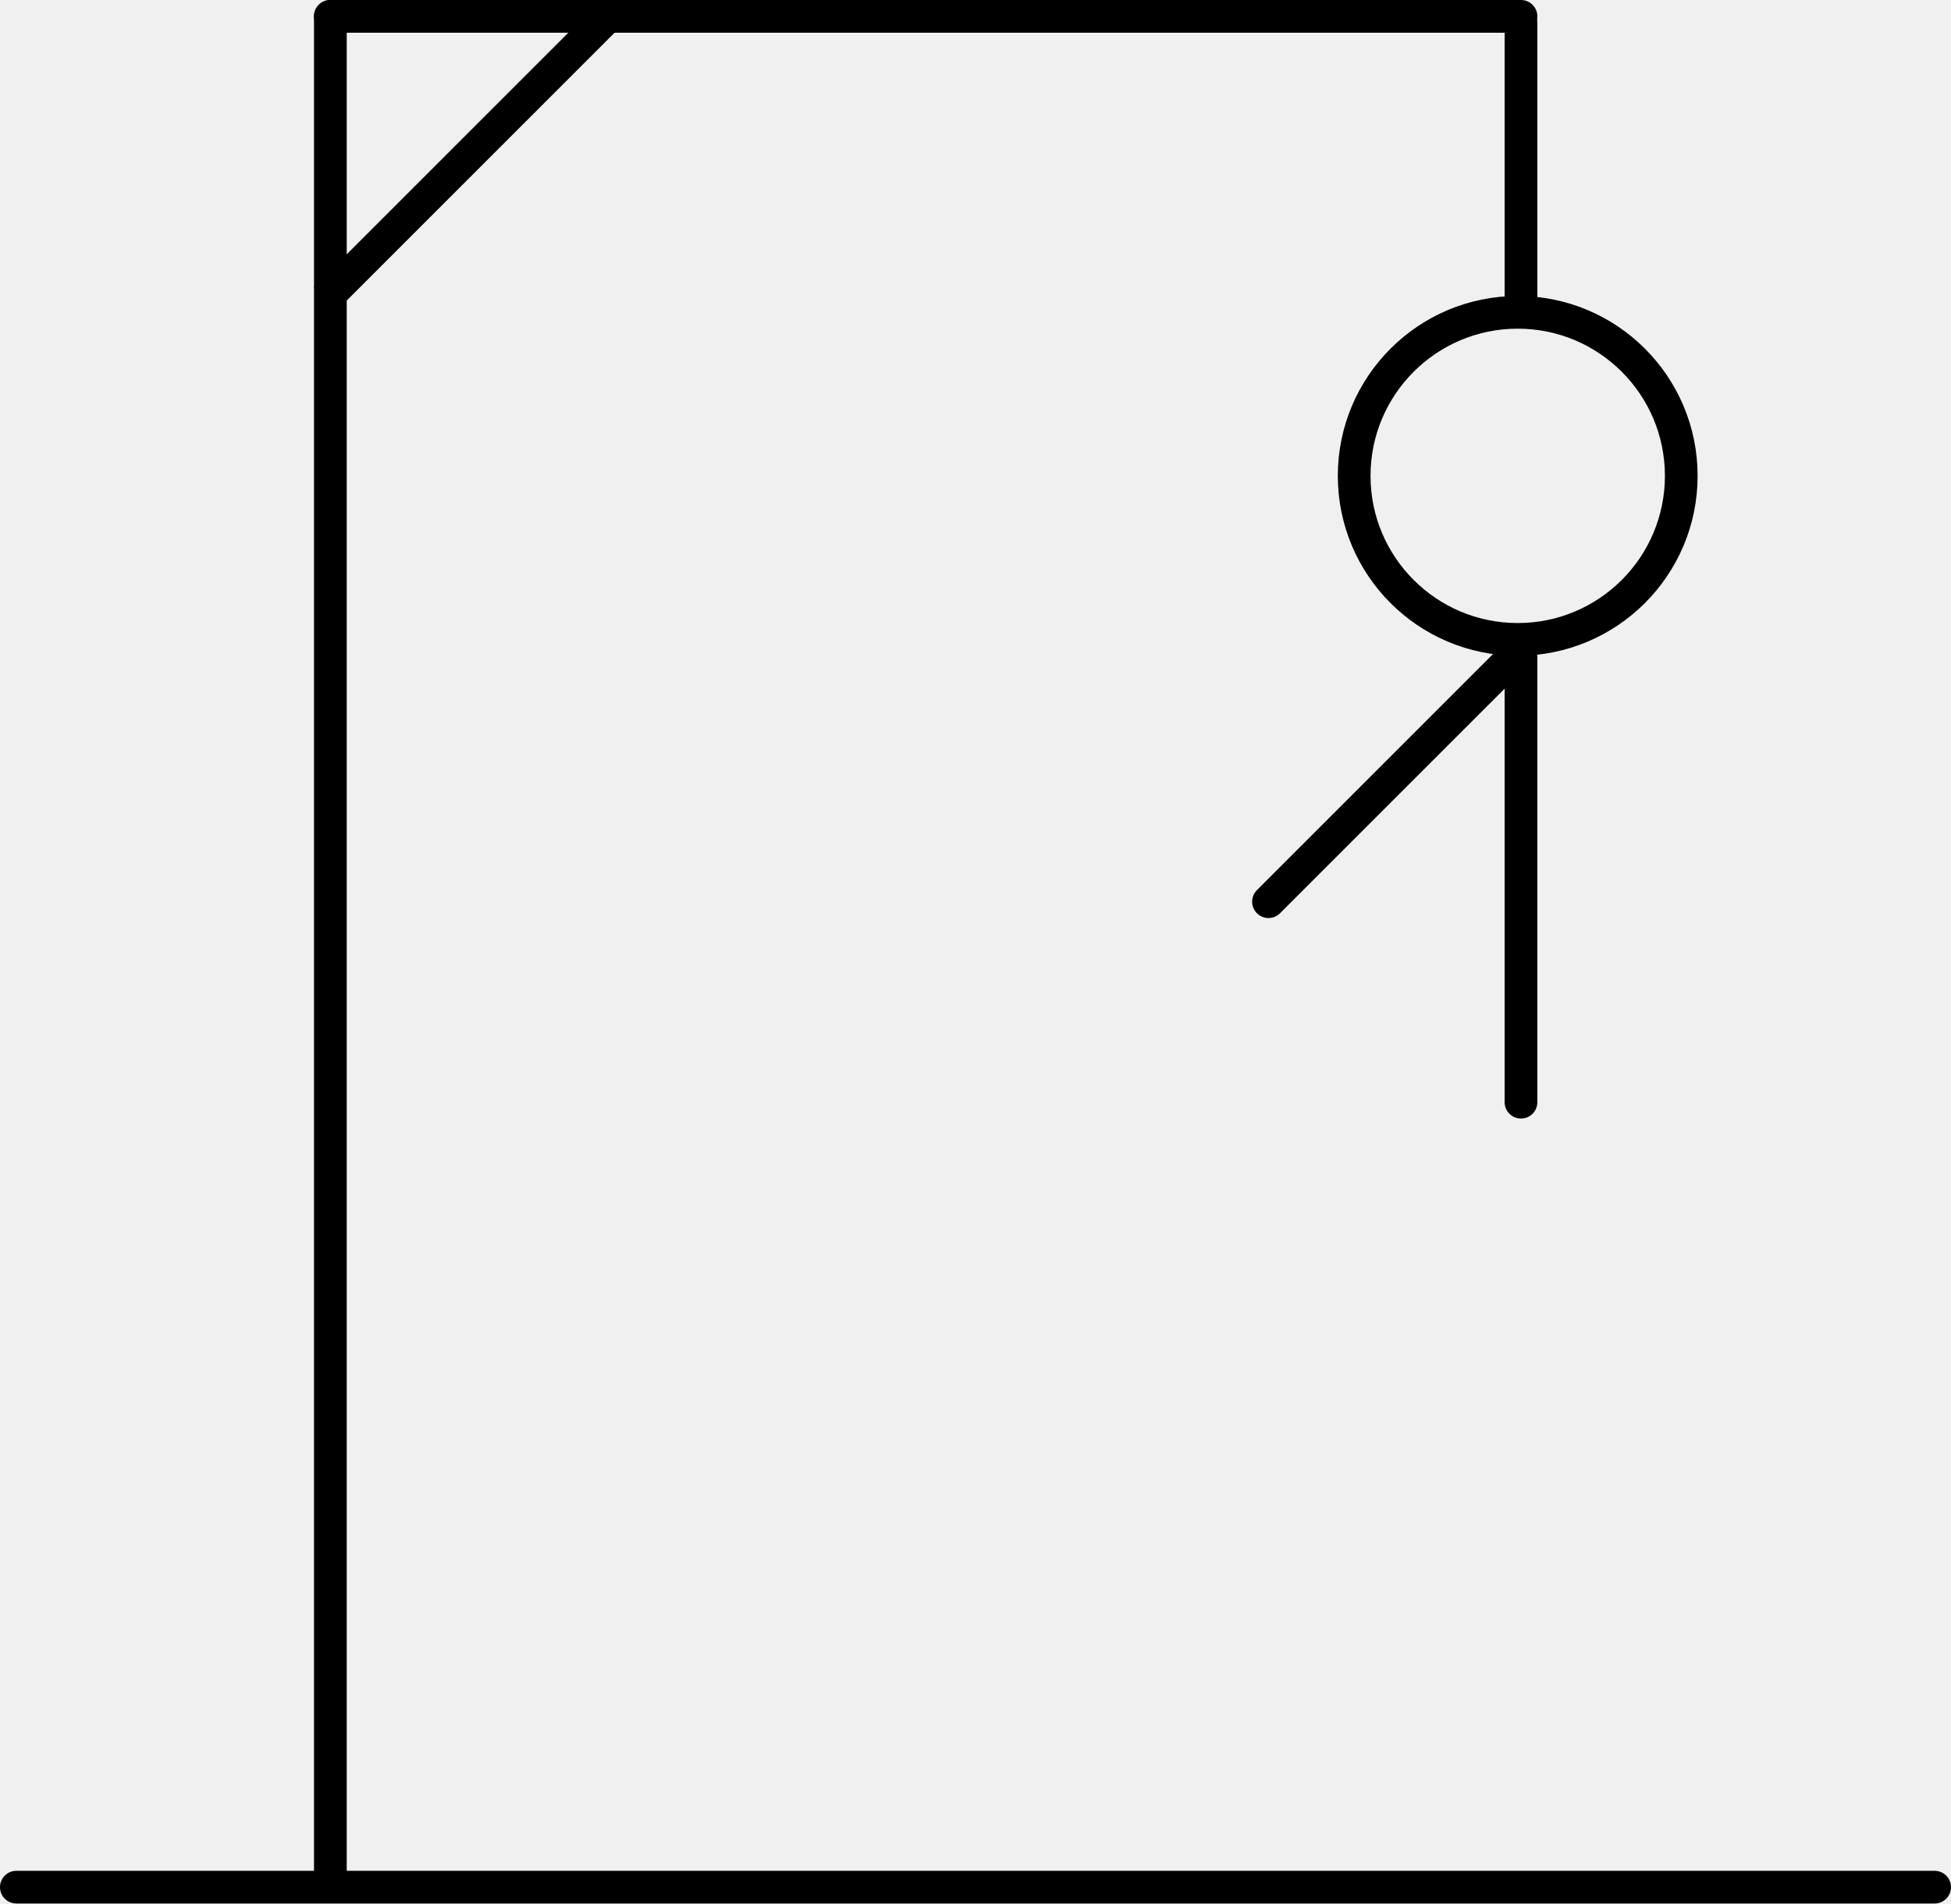
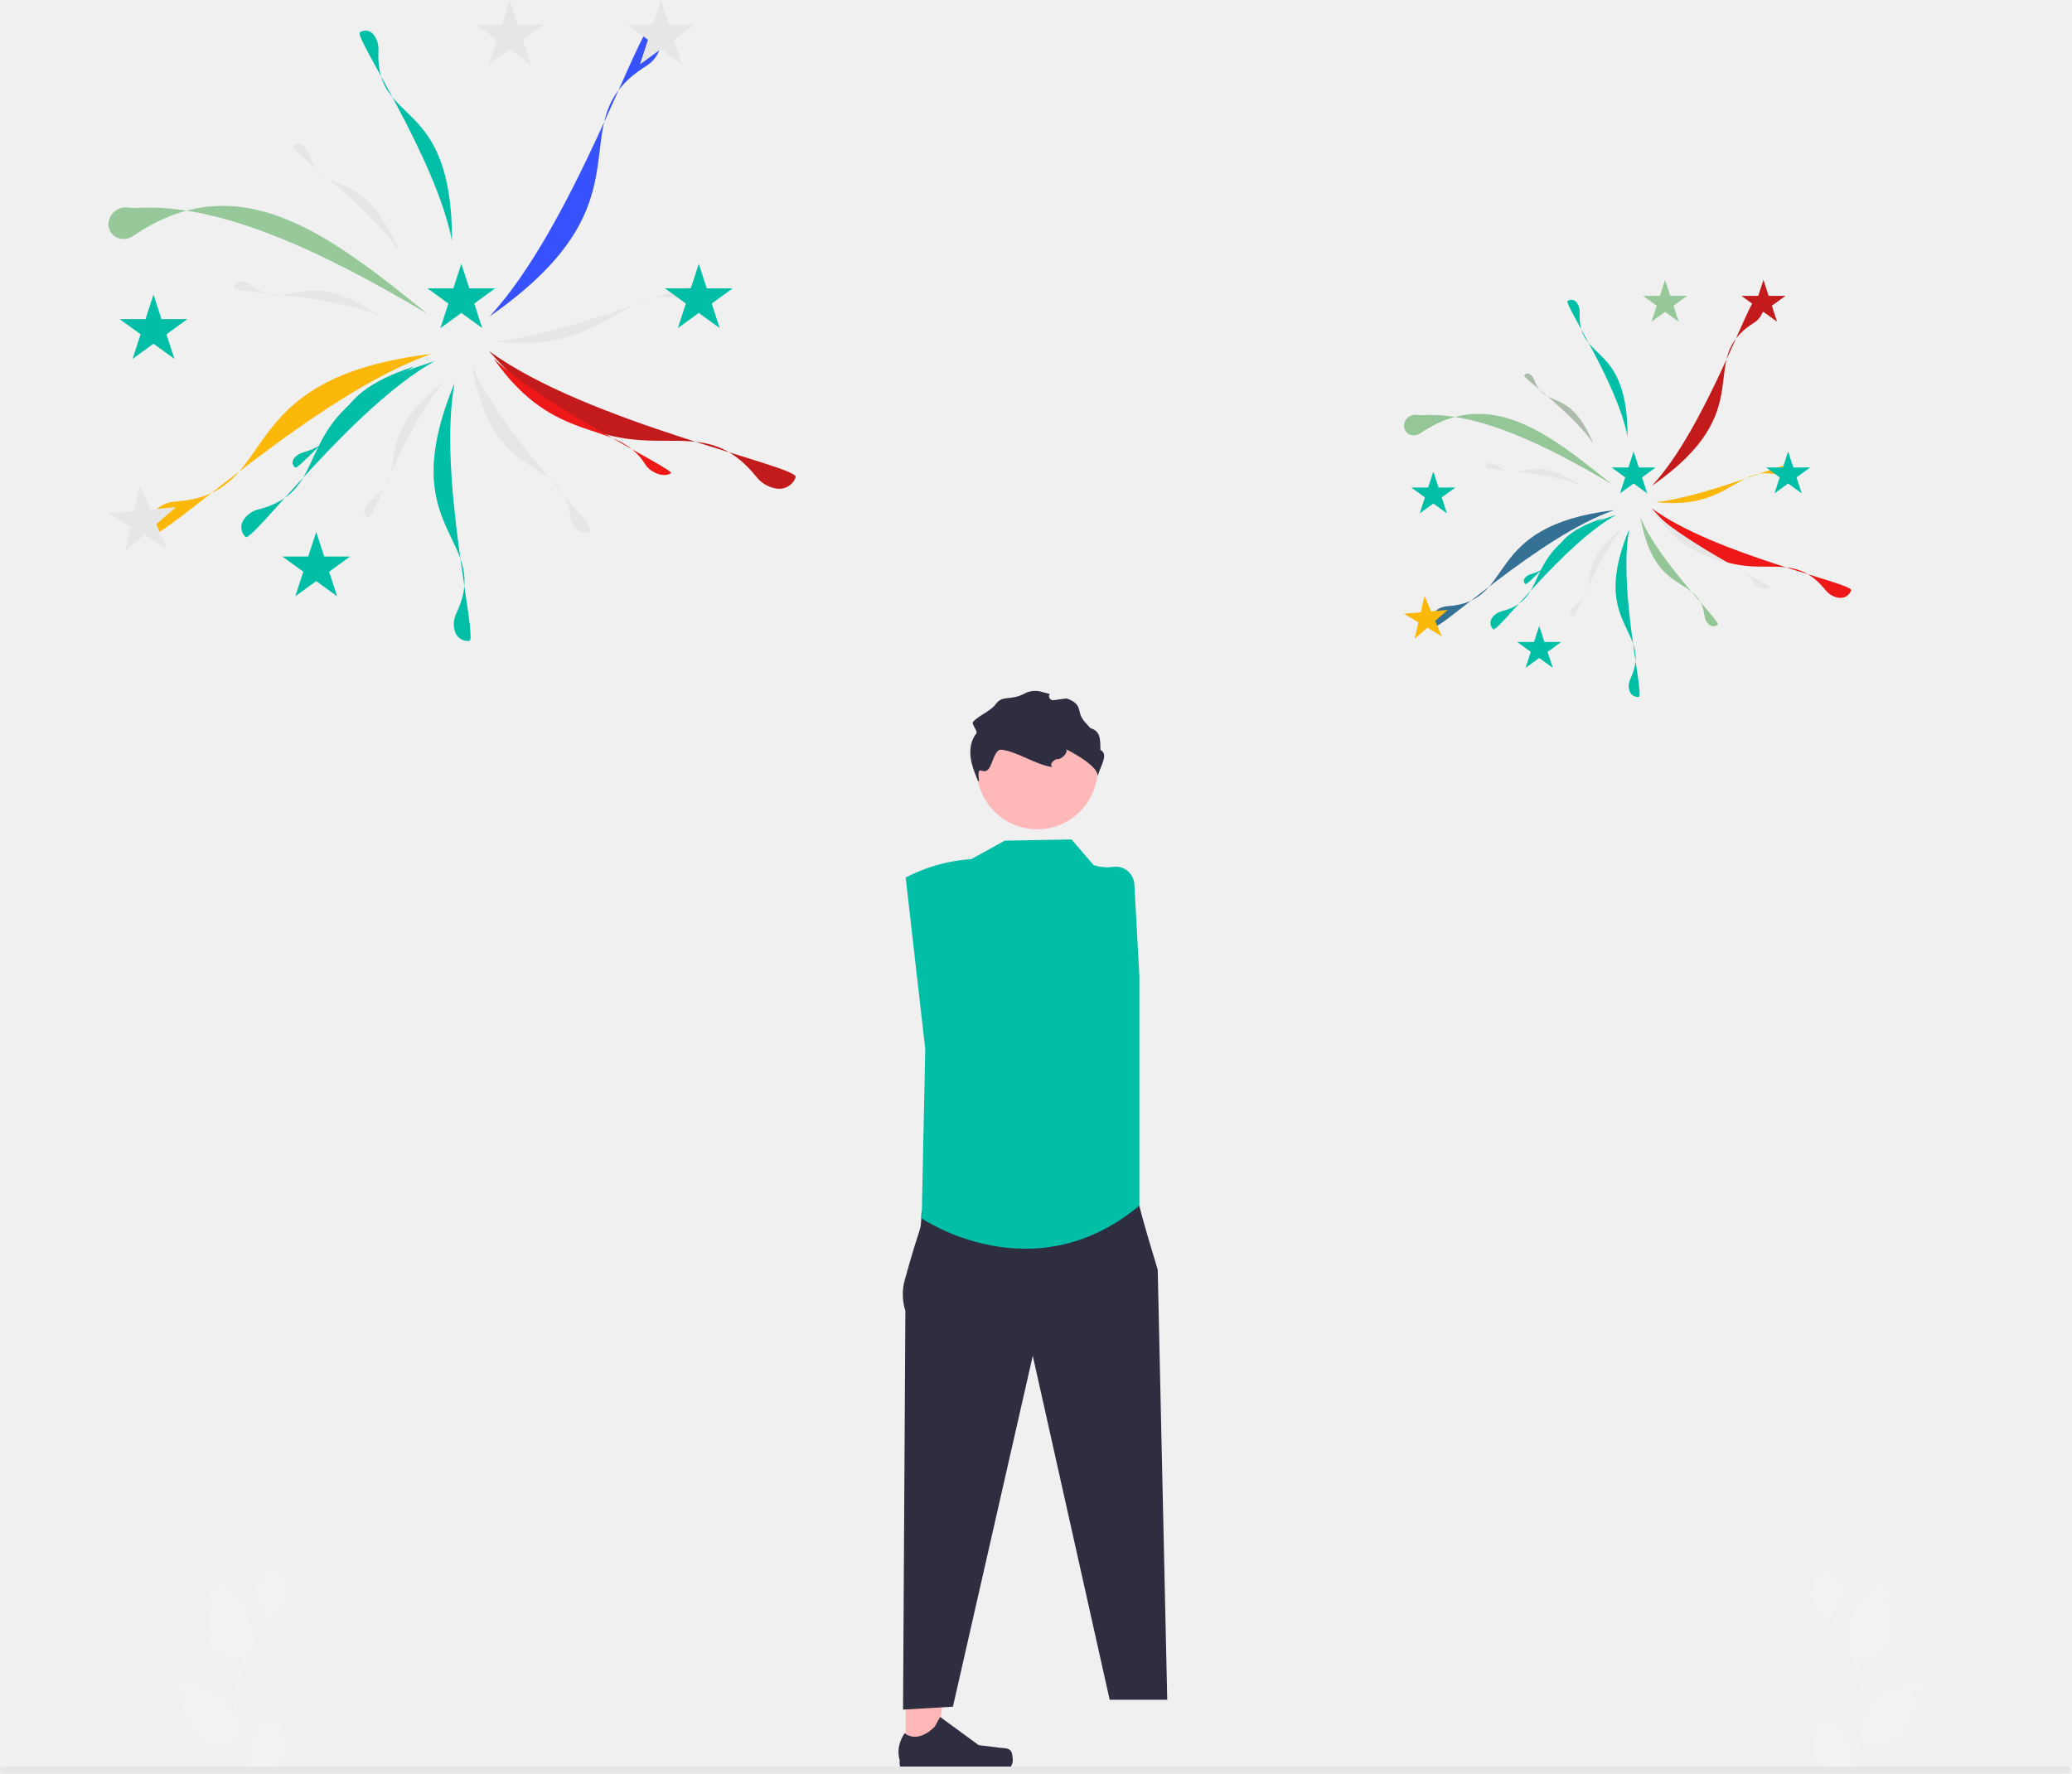
- <svg xmlns="http://www.w3.org/2000/svg" width="298.232" height="291" viewBox="0 0 298.232 291">
-   <g id="Group_694" data-name="Group 694" transform="translate(-219 -183)">
-     <rect id="Rectangle_2970" data-name="Rectangle 2970" width="5" height="56" rx="2.5" transform="translate(448.965 281.247) rotate(45)" />
-     <rect id="Rectangle_2974" data-name="Rectangle 2974" width="5" height="61.733" transform="translate(310.627 183.247) rotate(45)" />
-     <rect id="Rectangle_2966" data-name="Rectangle 2966" width="5" height="298.232" rx="2.5" transform="translate(517.232 469) rotate(90)" />
-     <g id="Ellipse_32" data-name="Ellipse 32" transform="translate(423.5 228.247)" fill="none" stroke="#000" stroke-width="5">
-       <circle cx="27.5" cy="27.5" r="27.5" stroke="none" />
-       <circle cx="27.5" cy="27.5" r="25" fill="none" />
-     </g>
-     <rect id="Rectangle_2987" data-name="Rectangle 2987" width="5" height="289" rx="2.5" transform="translate(267 183)" />
-     <rect id="Rectangle_2988" data-name="Rectangle 2988" width="187" height="5" rx="2.5" transform="translate(267 183)" />
-     <rect id="Rectangle_2989" data-name="Rectangle 2989" width="5" height="49" rx="2.5" transform="translate(449 184)" />
-     <rect id="Rectangle_2990" data-name="Rectangle 2990" width="5" height="73" rx="2.5" transform="translate(449 281)" />
+ <svg xmlns="http://www.w3.org/2000/svg" width="612" height="524" viewBox="0 0 612 524" fill="none">
+   <g clip-path="url(#clip0_92_32)">
+     <path d="M84.105 513.252C82.888 513.328 82.215 511.816 83.136 510.934L83.228 510.57L83.191 510.483C81.96 507.548 77.789 507.568 76.569 510.507C75.486 513.116 74.107 515.729 73.767 518.487C73.615 519.705 73.683 520.945 73.954 522.14C71.416 516.596 70.08 510.543 70.08 504.455C70.08 502.925 70.164 501.396 70.335 499.87C70.476 498.622 70.67 497.381 70.921 496.152C72.279 489.509 75.221 483.182 79.463 477.896C81.503 476.782 83.203 475.039 84.231 472.95C84.6 472.197 84.889 471.386 85.026 470.561C84.794 470.591 84.151 467.056 84.326 466.839C84.002 466.349 83.424 466.105 83.07 465.626C81.313 463.244 78.893 463.66 77.629 466.896C74.93 468.259 74.904 470.518 76.56 472.691C77.614 474.074 77.759 475.945 78.683 477.425C78.588 477.546 78.489 477.664 78.394 477.786C76.65 480.023 75.141 482.428 73.869 484.955C74.229 482.147 73.698 478.764 72.793 476.584C71.763 474.099 69.833 472.007 68.133 469.859C66.091 467.279 61.904 468.405 61.545 471.676L61.535 471.771C61.787 471.913 62.034 472.064 62.276 472.224C63.654 473.136 63.178 475.272 61.545 475.524L61.508 475.53C61.599 476.439 61.755 477.341 61.983 478.228C59.803 486.661 64.511 489.733 71.233 489.871C71.382 489.947 71.526 490.023 71.674 490.095C70.993 492.013 70.449 493.98 70.046 495.974C69.685 497.735 69.433 499.516 69.293 501.304C69.118 503.561 69.133 505.828 69.323 508.081L69.312 508.001C68.829 505.52 67.481 503.203 65.526 501.597C62.612 499.204 58.496 498.323 55.353 496.399C53.84 495.473 51.901 496.67 52.165 498.424L52.178 498.508C52.646 498.698 53.103 498.919 53.544 499.166C53.797 499.308 54.044 499.46 54.286 499.619C55.664 500.531 55.188 502.667 53.554 502.919L53.517 502.925L53.441 502.937C54.244 504.843 55.363 506.612 56.763 508.138C58.127 515.5 63.983 516.198 70.248 514.055H70.251C70.936 517.038 71.937 519.952 73.223 522.73H83.839C83.877 522.612 83.911 522.49 83.945 522.372C82.964 522.433 81.974 522.376 81.008 522.197C81.796 521.231 82.583 520.257 83.371 519.29C83.39 519.271 83.405 519.252 83.42 519.233C83.82 518.738 84.223 518.248 84.623 517.753C84.648 516.235 84.466 514.72 84.105 513.252Z" fill="#F2F2F2" />
+     <path d="M535.947 513.252C537.164 513.328 537.837 511.816 536.916 510.934L536.824 510.57L536.861 510.483C538.091 507.548 542.263 507.568 543.483 510.507C544.566 513.116 545.945 515.729 546.285 518.487C546.437 519.705 546.368 520.945 546.098 522.14C548.636 516.596 549.972 510.543 549.972 504.455C549.972 502.925 549.888 501.396 549.717 499.87C549.576 498.622 549.382 497.381 549.131 496.152C547.772 489.509 544.831 483.182 540.589 477.896C538.549 476.782 536.848 475.039 535.821 472.95C535.452 472.197 535.163 471.386 535.026 470.561C535.258 470.591 535.901 467.056 535.726 466.839C536.049 466.349 536.628 466.105 536.982 465.626C538.738 463.244 541.159 463.66 542.423 466.896C545.122 468.259 545.148 470.518 543.492 472.691C542.438 474.074 542.293 475.945 541.369 477.425C541.464 477.546 541.563 477.664 541.658 477.786C543.402 480.023 544.911 482.428 546.183 484.955C545.823 482.147 546.354 478.764 547.259 476.584C548.289 474.099 550.219 472.007 551.919 469.859C553.961 467.279 558.147 468.405 558.507 471.676L558.517 471.771C558.265 471.913 558.018 472.064 557.776 472.224C556.398 473.136 556.874 475.272 558.507 475.524L558.544 475.53C558.453 476.439 558.297 477.341 558.068 478.228C560.249 486.661 555.541 489.733 548.819 489.871C548.67 489.947 548.526 490.023 548.377 490.095C549.058 492.013 549.603 493.98 550.006 495.974C550.367 497.735 550.619 499.516 550.759 501.304C550.934 503.561 550.919 505.828 550.729 508.081L550.74 508.001C551.223 505.52 552.57 503.203 554.526 501.597C557.44 499.204 561.556 498.323 564.699 496.399C566.212 495.473 568.151 496.67 567.887 498.424L567.874 498.508C567.406 498.698 566.949 498.919 566.508 499.166C566.255 499.308 566.008 499.46 565.766 499.619C564.388 500.531 564.864 502.667 566.497 502.919L566.534 502.925L566.61 502.937C565.808 504.843 564.689 506.612 563.289 508.138C561.925 515.5 556.069 516.198 549.804 514.055H549.8C549.115 517.038 548.115 519.952 546.829 522.73H536.213C536.175 522.612 536.141 522.49 536.106 522.372C537.088 522.433 538.077 522.376 539.044 522.197C538.256 521.231 537.469 520.257 536.681 519.29C536.662 519.271 536.647 519.252 536.631 519.233C536.232 518.738 535.829 518.248 535.429 517.753C535.404 516.235 535.586 514.72 535.947 513.252Z" fill="#F2F2F2" />
+     <path d="M267.493 517.749L276.605 517.748L280.94 482.6L267.491 482.601L267.493 517.749Z" fill="#FFB6B6" />
+     <path d="M298.713 517.542C298.997 518.02 299.146 519.562 299.146 520.118C299.146 521.826 297.762 523.21 296.054 523.21H267.834C266.669 523.21 265.724 522.266 265.724 521.101V519.926C265.724 519.926 264.328 516.395 267.202 512.042C267.202 512.042 270.774 515.45 276.112 510.112L277.686 507.261L289.08 515.594L295.396 516.371C296.777 516.541 298.002 516.345 298.713 517.542Z" fill="#2F2E41" />
+     <path d="M1.018 523.953H610.474C611.036 523.953 611.492 523.497 611.492 522.934C611.492 522.372 611.036 521.916 610.474 521.916H1.018C0.456 521.916 0 522.372 0 522.934C0 523.497 0.456 523.953 1.018 523.953Z" fill="#E6E6E6" />
+     <path d="M333.149 351.75L336.526 356.192C336.526 356.192 336.832 358.266 341.954 375.166L344.764 502.188H327.764L305.045 400.555L281.463 504.226L266.728 505.095L267.419 387.262C267.419 387.262 265.867 383.162 267.187 378.357C272.239 359.965 271.948 364.814 272.155 358.518C272.418 350.536 333.149 351.75 333.149 351.75Z" fill="#2F2E41" />
+     <path d="M306.353 245.009C316.204 245.009 324.19 237.023 324.19 227.172C324.19 217.321 316.204 209.335 306.353 209.335C296.502 209.335 288.516 217.321 288.516 227.172C288.516 237.023 296.502 245.009 306.353 245.009Z" fill="#FEB8B8" />
+     <path d="M296.763 248.365L286.893 253.82C278.658 254.416 272.753 256.607 267.505 259.249L273.292 309.987L272.239 359.965C272.239 359.965 305.058 382.448 336.528 356.191V288.283L335.051 261.278C334.878 258.129 332.094 255.686 328.967 256.1C327.182 256.336 325.126 256.29 323.026 255.59L316.493 248.009L296.763 248.365Z" fill="#00BFA6" />
+     <path d="M324.19 229.538C324.86 226.138 314.521 221.189 314.54 221.195C316.144 221.707 313.62 224.648 311.972 224.301C311.972 224.301 309.549 225.533 310.869 226.593C306.319 226.203 300.24 221.879 295.69 221.489C293.86 221.329 293.151 225.742 292.001 227.172C290.261 229.362 288.516 225.007 289.16 230.809H288.9C287.95 228.519 287 226.189 286.69 223.729C286.39 221.269 286.81 218.619 288.38 216.699C288.9 216.049 286.857 213.909 287.407 213.289C289.157 211.279 292.55 210.179 294.11 208.029C296.175 205.181 298.524 207.191 302.824 204.796C303.949 204.169 305.904 203.944 307.15 204.269L310.06 205.029C309.493 205.88 310.195 207.002 311.208 206.865L315 206.349C316.43 206.809 317.79 207.489 318.43 208.799C318.82 209.579 318.89 210.489 319.19 211.309C319.74 212.819 321.04 213.909 322.08 215.129C324.876 215.943 325.026 218.033 325.026 221.538C327.631 223 324.913 226.268 324.19 229.538Z" fill="#2F2E41" />
+     <path d="M32.306 64.669C33.117 62.39 35.382 61.044 37.687 61.303C38.648 61.41 39.608 61.496 40.573 61.439C64.642 60.023 94.455 73.805 126.191 92.679C97.138 69.17 70.548 48.374 39.274 69.746C37.041 71.272 33.876 70.733 32.576 68.36C32.054 67.406 31.866 66.264 32.177 65.085C32.214 64.946 32.257 64.808 32.306 64.669Z" fill="#96C899" />
+     <path d="M192.839 8.282C194.823 9.547 195.639 11.953 194.978 14.097L194.903 14.339C194.241 16.492 192.797 18.301 190.885 19.491C163.516 36.53 195.204 58.335 144.551 93.531C169.079 67.284 189.254 6.502 192.319 7.992C192.496 8.077 192.669 8.174 192.839 8.282Z" fill="#3751FE" />
+     <path d="M234.79 141.519C233.769 143.639 231.478 144.735 229.27 144.333L229.021 144.288C226.805 143.885 224.837 142.667 223.428 140.909C203.262 115.756 185.372 149.808 144.412 103.691C173.385 124.931 236.132 137.748 235.017 140.968C234.953 141.154 234.877 141.338 234.79 141.519Z" fill="#C31B1B" />
+     <path d="M197.93 139.947C196.879 140.53 195.185 140.448 193.818 139.816L193.663 139.745C192.291 139.111 191.228 138.221 190.627 137.248C182.032 123.321 164.184 132.359 145.824 105.959C160.875 120.313 199.489 138.808 198.178 139.788C198.102 139.844 198.019 139.897 197.93 139.947Z" fill="#EE1818" />
+     <path d="M206.212 84.398C205.953 85.571 204.769 86.785 203.389 87.39L203.233 87.458C201.848 88.066 200.478 88.272 199.351 88.076C183.226 85.281 178.162 104.635 146.226 100.882C166.95 99.128 206.393 82.475 206.257 84.107C206.25 84.201 206.235 84.298 206.212 84.398Z" fill="#E6E6E6" />
+     <path d="M44.832 157.144C43.674 155.096 44.083 152.588 45.674 151.006L45.854 150.827C47.45 149.238 49.573 148.319 51.821 148.166C83.985 145.975 66.248 111.843 127.497 104.555C93.516 116.209 47.161 160.399 45.154 157.645C45.039 157.486 44.931 157.319 44.832 157.144Z" fill="#FCB809" />
+     <path d="M174.185 156.776C172.995 157.57 171.468 157.412 170.452 156.487L170.338 156.383C169.318 155.455 168.681 154.176 168.502 152.791C165.933 132.97 146.049 145.235 139.28 107.61C147.623 128.197 176.057 155.212 174.474 156.558C174.383 156.635 174.287 156.708 174.185 156.776Z" fill="#E6E6E6" />
+     <path d="M138.161 189.377C136.338 189.392 134.804 188.167 134.344 186.486L134.292 186.296C133.83 184.609 134.021 182.815 134.775 181.227C145.572 158.49 115.797 157.684 134.255 113.212C129.144 140.759 141.243 189.02 138.621 189.347C138.47 189.366 138.316 189.376 138.161 189.377Z" fill="#00BFA6" />
+     <path d="M72.195 158.306C71.021 156.912 70.986 154.949 71.988 153.522L72.101 153.361C73.105 151.929 74.608 150.932 76.313 150.499C100.709 144.309 82.336 120.865 128.358 106.71C103.884 120.348 74.437 160.452 72.513 158.641C72.402 158.537 72.296 158.425 72.195 158.306Z" fill="#00BFA6" />
+     <path d="M86.998 137.952C86.255 137.258 86.235 136.214 86.871 135.413L86.943 135.323C87.582 134.519 88.535 133.925 89.616 133.625C105.086 129.321 93.468 117.596 122.653 108.158C107.126 116.43 88.416 139.002 87.198 138.117C87.128 138.066 87.061 138.011 86.998 137.952Z" fill="#00BFA6" />
+     <path d="M108.632 152.785C107.693 152.396 107.307 151.426 107.622 150.453L107.657 150.343C107.972 149.366 108.656 148.475 109.563 147.814C122.533 138.348 107.536 131.454 131.542 112.361C119.913 125.563 110.329 153.27 108.878 152.869C108.794 152.846 108.712 152.818 108.632 152.785Z" fill="#E6E6E6" />
+     <path d="M45.34 87.024L47.699 94.285H55.334L49.157 98.772L51.517 106.033L45.34 101.546L39.164 106.033L41.523 98.772L35.346 94.285H42.981L45.34 87.024Z" fill="#00BFA6" />
+     <path d="M150.548 0L152.907 7.261H160.542L154.365 11.748L156.725 19.009L150.548 14.522L144.372 19.009L146.731 11.748L140.554 7.261H148.189L150.548 0Z" fill="#E6E6E6" />
+     <path d="M206.399 77.932L208.758 85.193H216.393L210.217 89.68L212.576 96.941L206.399 92.454L200.223 96.941L202.582 89.68L196.406 85.193H204.04L206.399 77.932Z" fill="#00BFA6" />
+     <path d="M93.398 157.162L95.757 164.423H103.392L97.215 168.911L99.575 176.172L93.398 171.684L87.222 176.172L89.581 168.911L83.404 164.423H91.039L93.398 157.162Z" fill="#00BFA6" />
+     <path d="M136.261 77.932L138.62 85.193H146.254L140.078 89.68L142.437 96.941L136.261 92.454L130.084 96.941L132.443 89.68L126.267 85.193H133.901L136.261 77.932Z" fill="#00BFA6" />
+     <path d="M195.204 0L197.563 7.261H205.197L199.021 11.748L201.38 19.009L195.204 14.522L189.027 19.009L191.386 11.748L185.21 7.261H192.844L195.204 0Z" fill="#E6E6E6" />
+     <path d="M41.339 143.502L44.331 150.526L51.935 149.851L46.18 154.867L49.171 161.891L42.623 157.967L36.867 162.983L38.575 155.542L32.026 151.618L39.631 150.943L41.339 143.502Z" fill="#E6E6E6" />
+     <path d="M106.65 9.354C108.027 8.676 109.575 9.133 110.451 10.362L110.55 10.5C111.43 11.733 111.848 13.292 111.775 14.887C110.725 37.711 133.553 27.509 133.516 71.181C128.745 46.438 104.424 10.776 106.31 9.547C106.419 9.477 106.532 9.412 106.65 9.354Z" fill="#00BFA6" />
+     <path d="M86.741 43.185C87.351 42.423 88.353 42.318 89.171 42.856L89.263 42.917C90.085 43.456 90.727 44.313 91.098 45.314C96.407 59.643 106.794 47.648 118.078 74.572C108.95 60.516 85.839 44.618 86.597 43.389C86.641 43.319 86.689 43.251 86.741 43.185Z" fill="#E6E6E6" />
+     <path d="M69.168 84.835C69.252 83.863 70.026 83.218 71.005 83.211L71.116 83.21C72.098 83.202 73.108 83.556 73.973 84.182C86.353 93.141 88.318 77.395 112.666 93.501C97.264 86.893 69.215 86.528 69.162 85.085C69.159 85.002 69.161 84.919 69.168 84.835Z" fill="#E6E6E6" />
+     <path d="M414.878 124.763C415.406 123.28 416.879 122.404 418.379 122.573C419.004 122.643 419.629 122.698 420.257 122.661C435.917 121.74 455.314 130.707 475.963 142.987C457.06 127.692 439.76 114.161 419.412 128.066C417.958 129.059 415.899 128.708 415.054 127.164C414.714 126.544 414.591 125.801 414.794 125.034C414.818 124.943 414.846 124.853 414.878 124.763Z" fill="#229129" fill-opacity="0.447" />
+     <path d="M519.327 88.076C520.618 88.899 521.149 90.464 520.719 91.859L520.67 92.016C520.239 93.417 519.3 94.594 518.055 95.368C500.248 106.454 520.865 120.642 487.909 143.542C503.868 126.464 516.994 86.917 518.989 87.886C519.104 87.942 519.216 88.005 519.327 88.076Z" fill="#C31B1B" />
+     <path d="M546.622 174.764C545.958 176.144 544.467 176.857 543.03 176.595L542.868 176.566C541.426 176.304 540.146 175.511 539.23 174.368C526.108 158.002 514.469 180.158 487.818 150.152C506.669 163.972 547.495 172.311 546.769 174.406C546.728 174.527 546.679 174.646 546.622 174.764Z" fill="#EE1818" />
+     <path d="M522.639 173.742C521.956 174.121 520.853 174.068 519.964 173.657L519.863 173.61C518.97 173.198 518.279 172.619 517.888 171.986C512.295 162.924 500.683 168.804 488.737 151.628C498.53 160.967 523.654 173 522.8 173.638C522.751 173.675 522.697 173.709 522.639 173.742Z" fill="#E6E6E6" />
+     <path d="M528.028 137.6C527.859 138.363 527.089 139.153 526.191 139.546L526.09 139.591C525.189 139.986 524.297 140.12 523.564 139.993C513.072 138.174 509.777 150.766 488.998 148.325C502.482 147.183 528.146 136.348 528.057 137.41C528.052 137.471 528.043 137.534 528.028 137.6Z" fill="#FCB809" />
+     <path d="M423.028 184.931C422.275 183.598 422.541 181.967 423.576 180.937L423.693 180.821C424.731 179.786 426.113 179.189 427.575 179.089C448.503 177.663 436.962 155.456 476.813 150.714C454.703 158.297 424.543 187.049 423.238 185.257C423.162 185.153 423.092 185.045 423.028 184.931Z" fill="#357095" />
+     <path d="M507.19 184.691C506.416 185.208 505.422 185.105 504.761 184.503L504.687 184.435C504.023 183.832 503.609 182.999 503.492 182.098C501.821 169.202 488.883 177.182 484.479 152.702C489.907 166.097 508.407 183.674 507.378 184.549C507.319 184.6 507.256 184.647 507.19 184.691Z" fill="#229129" fill-opacity="0.443" />
+     <path d="M483.751 205.903C482.565 205.913 481.567 205.115 481.268 204.021L481.234 203.898C480.933 202.8 481.058 201.633 481.548 200.6C488.573 185.807 469.2 185.282 481.21 156.347C477.885 174.27 485.757 205.671 484.051 205.883C483.952 205.895 483.852 205.902 483.751 205.903Z" fill="#00BFA6" />
+     <path d="M440.832 185.687C440.068 184.78 440.045 183.502 440.696 182.574L440.77 182.469C441.423 181.537 442.401 180.889 443.51 180.607C459.384 176.58 447.429 161.326 477.373 152.116C461.449 160.99 442.29 187.083 441.038 185.905C440.966 185.837 440.897 185.764 440.832 185.687Z" fill="#00BFA6" />
+     <path d="M450.462 172.444C449.979 171.992 449.966 171.313 450.38 170.792L450.427 170.733C450.842 170.21 451.463 169.824 452.166 169.628C462.231 166.828 454.672 159.199 473.661 153.058C463.558 158.441 451.385 173.127 450.593 172.551C450.547 172.518 450.504 172.482 450.462 172.444Z" fill="#00BFA6" />
+     <path d="M464.538 182.095C463.928 181.842 463.677 181.21 463.881 180.577L463.904 180.506C464.109 179.87 464.554 179.29 465.144 178.86C473.583 172.701 463.825 168.215 479.445 155.793C471.878 164.383 465.643 182.41 464.699 182.149C464.644 182.134 464.591 182.116 464.538 182.095Z" fill="#E6E6E6" />
+     <path d="M423.358 139.308L424.893 144.032H429.861L425.842 146.952L427.377 151.676L423.358 148.756L419.34 151.676L420.875 146.952L416.856 144.032H421.824L423.358 139.308Z" fill="#00BFA6" />
+     <path d="M491.811 82.687L493.346 87.411H498.313L494.295 90.331L495.83 95.055L491.811 92.135L487.792 95.055L489.327 90.331L485.309 87.411H490.276L491.811 82.687Z" fill="#96C899" />
+     <path d="M528.15 133.392L529.685 138.116H534.652L530.633 141.036L532.168 145.76L528.15 142.841L524.131 145.76L525.666 141.036L521.647 138.116H526.615L528.15 133.392Z" fill="#00BFA6" />
+     <path d="M454.627 184.943L456.162 189.667H461.129L457.11 192.587L458.645 197.311L454.627 194.391L450.608 197.311L452.143 192.587L448.125 189.667H453.092L454.627 184.943Z" fill="#00BFA6" />
+     <path d="M482.515 133.392L484.05 138.116H489.017L484.999 141.036L486.534 145.76L482.515 142.841L478.496 145.76L480.031 141.036L476.013 138.116H480.98L482.515 133.392Z" fill="#00BFA6" />
+     <path d="M520.865 82.687L522.4 87.411H527.368L523.349 90.331L524.884 95.055L520.865 92.135L516.847 95.055L518.382 90.331L514.363 87.411H519.33L520.865 82.687Z" fill="#C31B1B" />
+     <path d="M420.755 176.055L422.702 180.625L427.649 180.186L423.905 183.449L425.851 188.019L421.59 185.466L417.845 188.73L418.957 183.888L414.696 181.335L419.644 180.896L420.755 176.055Z" fill="#FCB809" />
+     <path d="M463.249 88.773C464.145 88.332 465.152 88.629 465.722 89.428L465.786 89.519C466.359 90.32 466.631 91.335 466.583 92.373C465.9 107.223 480.753 100.585 480.729 129C477.625 112.901 461.801 89.698 463.028 88.899C463.099 88.853 463.172 88.811 463.249 88.773Z" fill="#00BFA6" />
+     <path d="M450.295 110.785C450.692 110.289 451.344 110.221 451.877 110.571L451.937 110.61C452.471 110.961 452.889 111.518 453.13 112.17C456.584 121.493 463.343 113.688 470.684 131.206C464.746 122.061 449.709 111.717 450.202 110.918C450.23 110.872 450.261 110.827 450.295 110.785Z" fill="#245122" fill-opacity="0.329" />
+     <path d="M438.862 137.884C438.916 137.251 439.42 136.832 440.057 136.827L440.129 136.826C440.768 136.821 441.426 137.052 441.988 137.459C450.043 143.288 451.321 133.043 467.163 143.522C457.142 139.222 438.893 138.985 438.858 138.046C438.856 137.992 438.857 137.938 438.862 137.884Z" fill="#E6E6E6" />
  </g>
+   <defs>
+     <clipPath id="clip0_92_32">
+       <rect width="611.492" height="523.953" fill="white" />
+     </clipPath>
+   </defs>
</svg>
